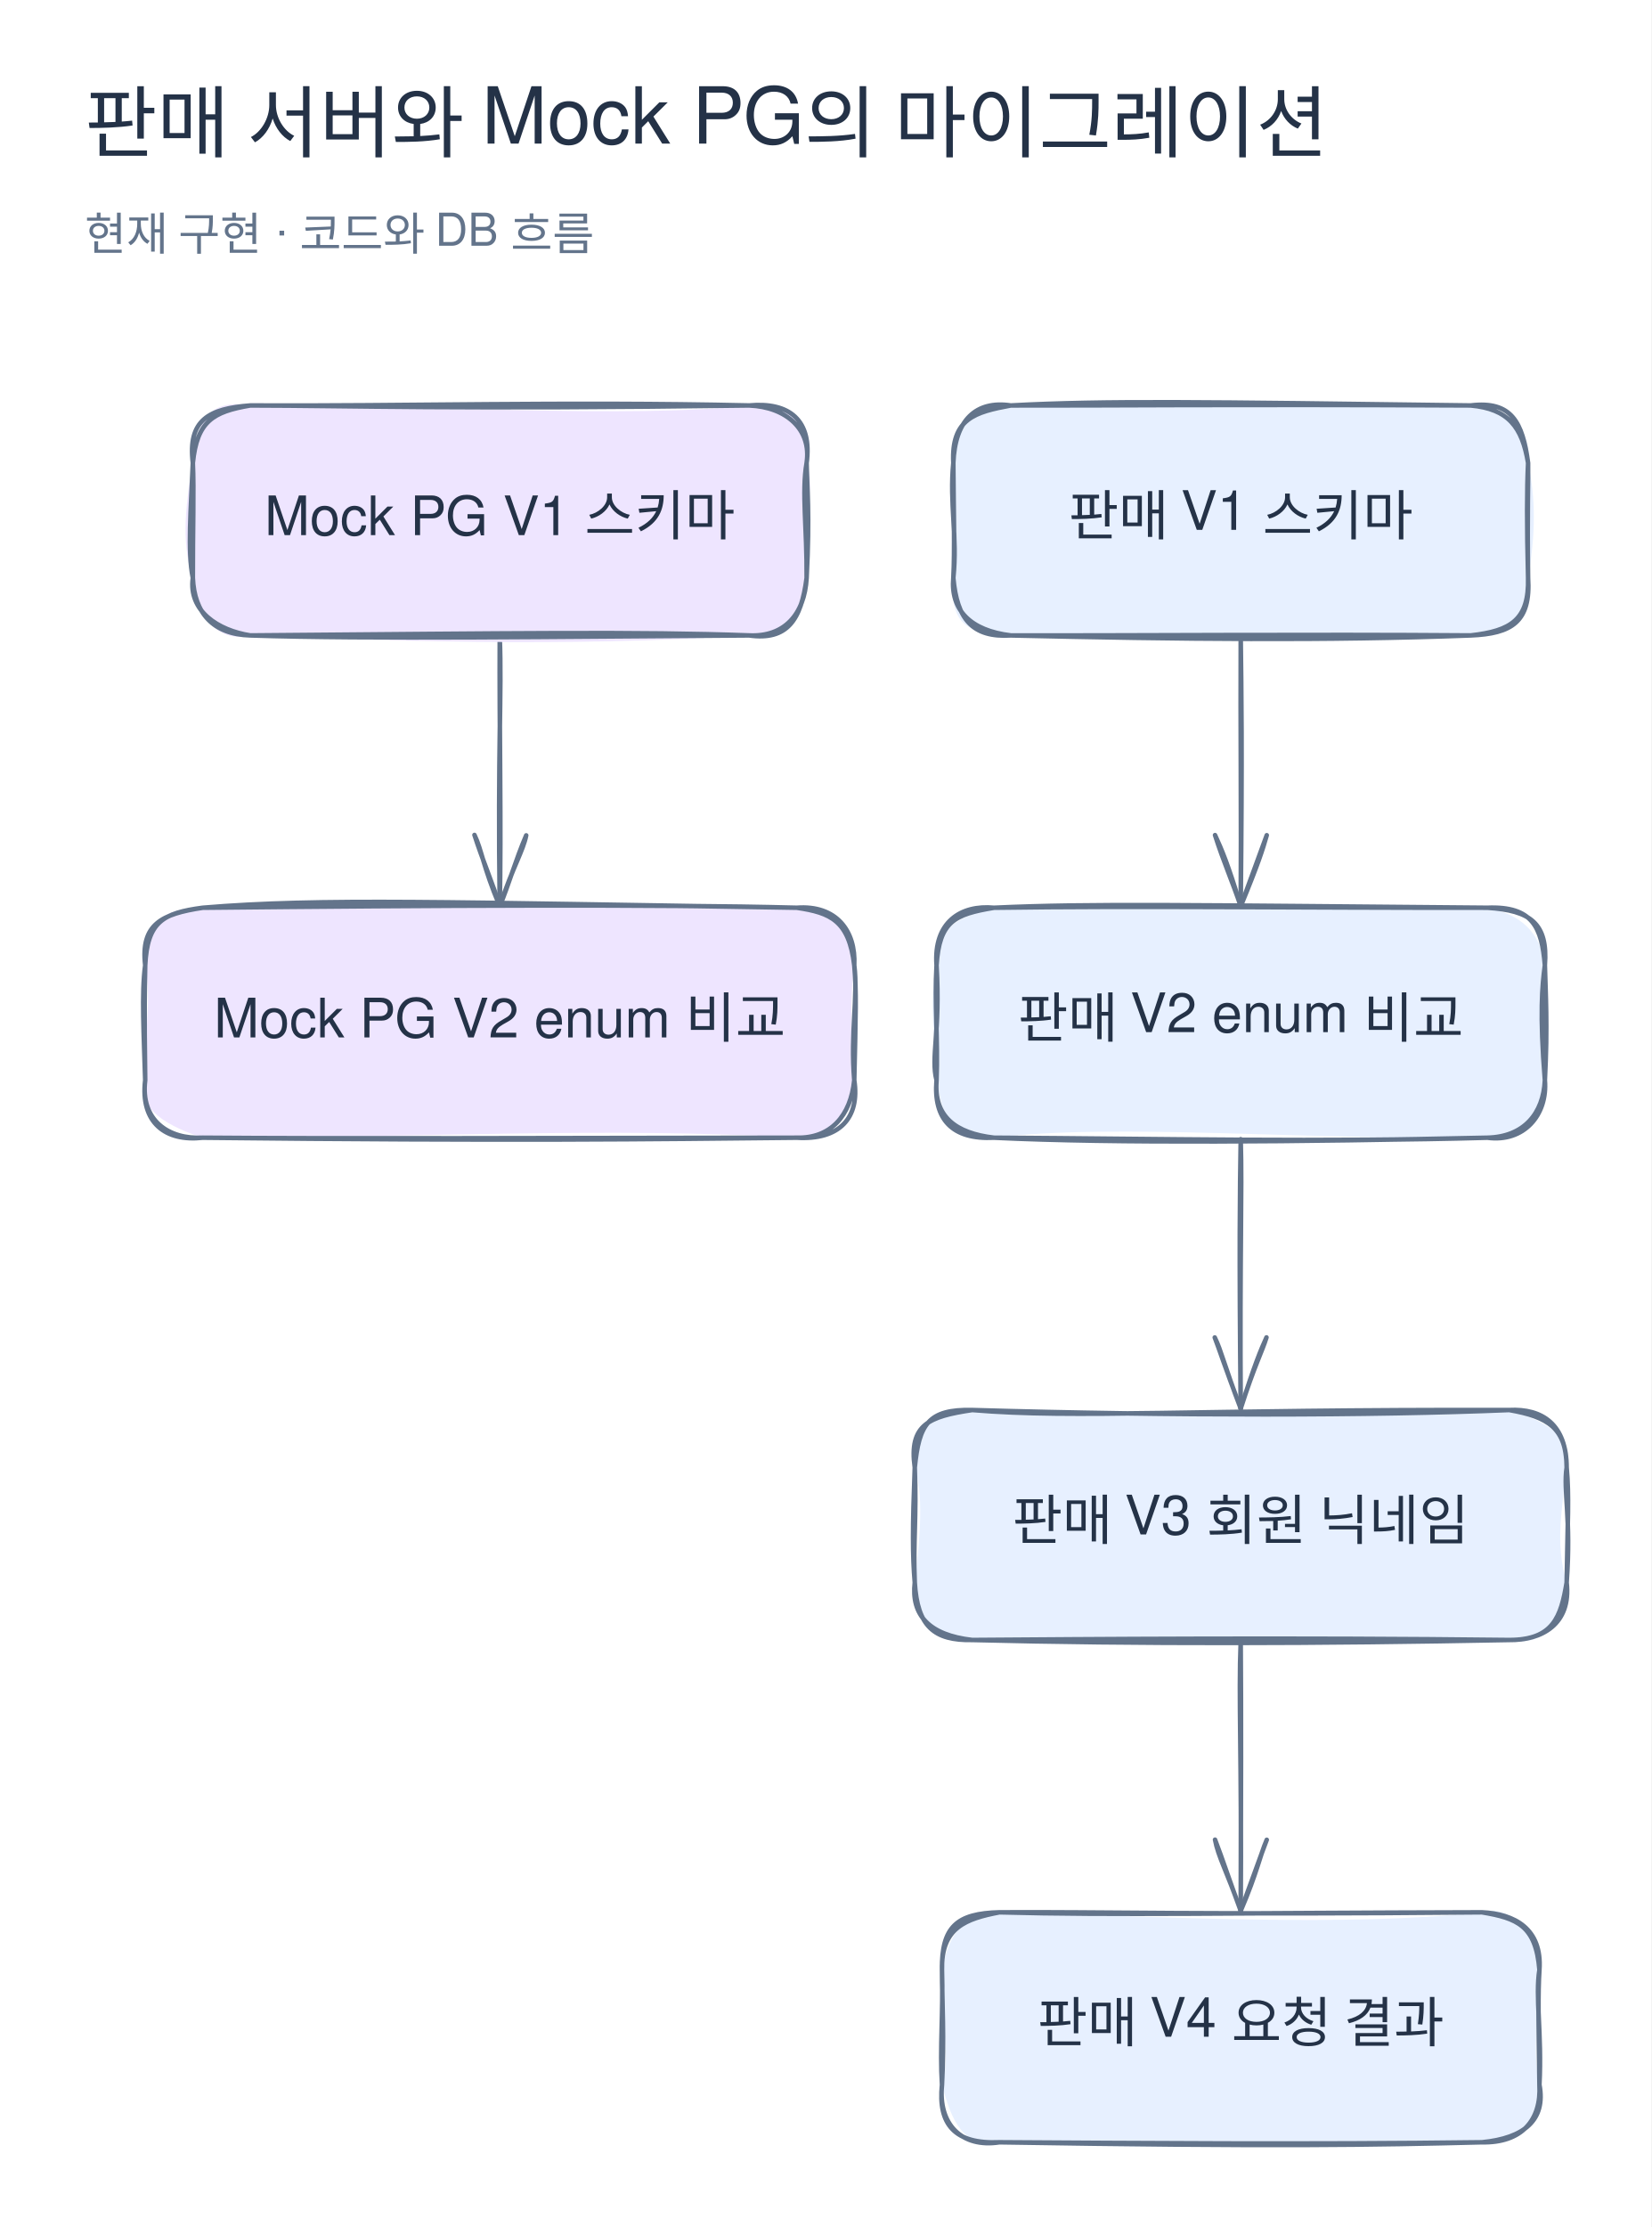
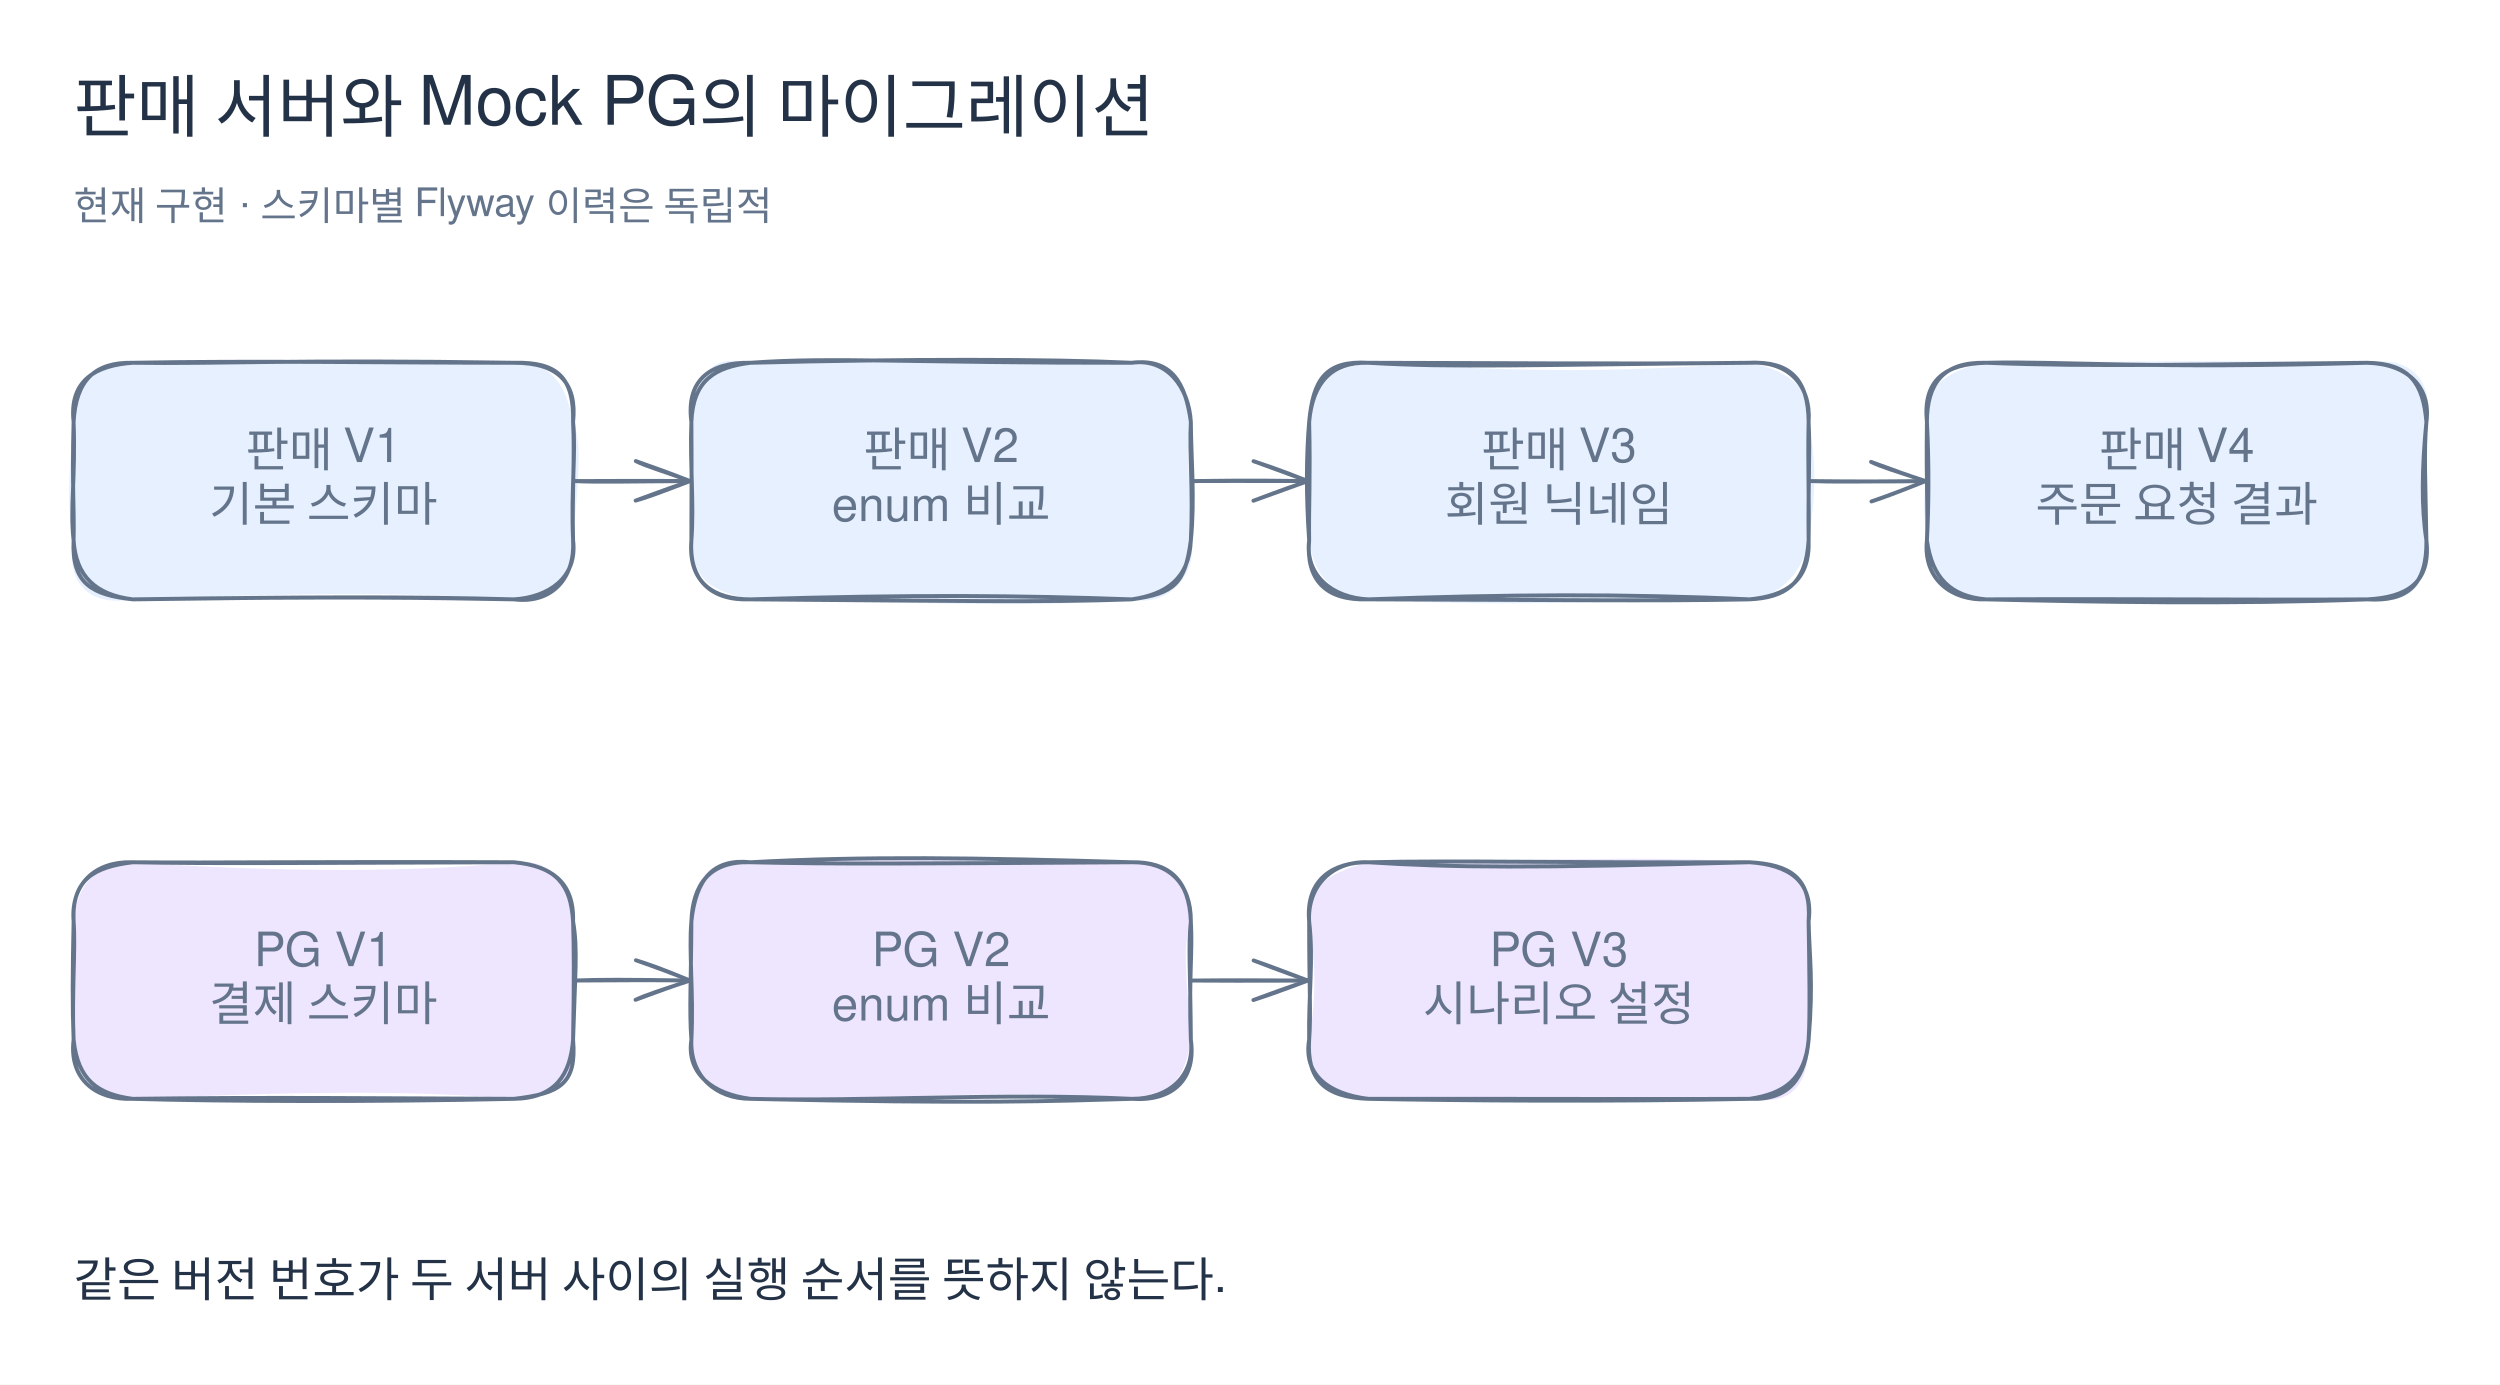
- <svg xmlns="http://www.w3.org/2000/svg" version="1.1" viewBox="0 0 545.9 736" width="545.9" height="736">
+ <svg xmlns="http://www.w3.org/2000/svg" version="1.1" viewBox="0 0 951 526.7" width="951" height="526.7">
  <defs>
    <style class="style-fonts">
      </style>
  </defs>
-   <rect x="0" y="0" width="545.9" height="736" fill="#ffffff" />
+   <rect x="0" y="0" width="951" height="526.7" fill="#ffffff" />
  <g transform="translate(28 28) rotate(0 199.229 14.95)">
    <text x="0" y="21.971" font-family="Helvetica, Segoe UI Emoji" font-size="26px" fill="#243247" text-anchor="start" style="white-space: pre;" direction="ltr" dominant-baseline="alphabetic">판매 서버와 Mock PG의 마이그레이션</text>
  </g>
-   <g transform="translate(28 70) rotate(0 81.3086 8.625)">
-     <text x="0" y="12.675" font-family="Helvetica, Segoe UI Emoji" font-size="15px" fill="#63748b" text-anchor="start" style="white-space: pre;" direction="ltr" dominant-baseline="alphabetic">현재 구현 · 코드와 DB 흐름</text>
+   <g transform="translate(28 71) rotate(0 128.7461 8.625)">
+     <text x="0" y="12.675" font-family="Helvetica, Segoe UI Emoji" font-size="15px" fill="#63748b" text-anchor="start" style="white-space: pre;" direction="ltr" dominant-baseline="alphabetic">현재 구현 · 스키마별 Flyway 이력은 독립적</text>
+   </g>
+   <g stroke-linecap="round" transform="translate(28 138) rotate(0 95 45)">
+     <path d="M22.5 0 C78.99 0.05, 136.31 0.24, 167.5 0 C182.07 -0.49, 187.43 8.92, 190 22.5 C193.61 30.68, 192.05 43.72, 190 67.5 C191.4 79.81, 183.34 91.62, 167.5 90 C127.86 87.25, 88.14 87.44, 22.5 90 C5.67 92.87, -2.98 83.61, 0 67.5 C-3.18 53.51, -1.18 36.82, 0 22.5 C-3.22 8.72, 10.92 0.66, 22.5 0" stroke="none" stroke-width="0" fill="#e7f0ff" />
+     <path d="M22.5 0 C54.75 0.49, 82.67 -1.32, 167.5 0 M22.5 0 C69.11 -0.86, 117.56 -0.01, 167.5 0 M167.5 0 C184.18 -0.43, 190.36 5.69, 190 22.5 M167.5 0 C184.77 -0.07, 191.56 8.04, 190 22.5 M190 22.5 C191.19 34.9, 189.14 47.05, 190 67.5 M190 22.5 C190.69 36.52, 189.55 49.27, 190 67.5 M190 67.5 C190.79 81.8, 182.07 91.83, 167.5 90 M190 67.5 C191.79 81.86, 180.5 89.22, 167.5 90 M167.5 90 C135.97 89.45, 103.24 88.76, 22.5 90 M167.5 90 C126.81 88.86, 87.44 89.1, 22.5 90 M22.5 90 C8.48 88.29, 0.83 81.23, 0 67.5 M22.5 90 C7.39 88.35, -0.87 84.34, 0 67.5 M0 67.5 C-1.42 55.67, 0.8 43.04, 0 22.5 M0 67.5 C0.29 55.53, -0.66 46.43, 0 22.5 M0 22.5 C-1.8 6.48, 8.69 0.96, 22.5 0 M0 22.5 C0.87 6.76, 7.91 -0.3, 22.5 0" stroke="#63748b" stroke-width="1.5" fill="none" />
+   </g>
+   <g transform="translate(81.57453 162.3) rotate(0 41.42547 20.7)">
+     <text x="41.425" y="15.21" font-family="Helvetica, Segoe UI Emoji" font-size="18px" fill="#63748b" text-anchor="middle" style="white-space: pre;" direction="ltr" dominant-baseline="alphabetic">판매 V1</text>
+     <text x="41.425" y="35.91" font-family="Helvetica, Segoe UI Emoji" font-size="18px" fill="#63748b" text-anchor="middle" style="white-space: pre;" direction="ltr" dominant-baseline="alphabetic">기본 스키마</text>
+   </g>
+   <g stroke-linecap="round" transform="translate(263 138) rotate(0 95 45)">
+     <path d="M22.5 0 C52.55 -1.85, 84.53 -0.45, 167.5 0 C181.23 0.4, 191.46 8.88, 190 22.5 C187.23 40.16, 191.47 53.89, 190 67.5 C192.73 79.52, 181.97 93.19, 167.5 90 C134.12 92.88, 105.73 91.87, 22.5 90 C6.29 86.49, 0.98 82.4, 0 67.5 C-2.32 52.75, 2.99 32.54, 0 22.5 C2.58 4.37, 6.59 -3.41, 22.5 0" stroke="none" stroke-width="0" fill="#e7f0ff" />
+     <path d="M22.5 0 C53.61 -2.29, 84.35 0.1, 167.5 0 M22.5 0 C80.75 -1.52, 137.21 -1.46, 167.5 0 M167.5 0 C180.88 -1.9, 189.24 9.32, 190 22.5 M167.5 0 C182.67 -1.8, 187.93 7.47, 190 22.5 M190 22.5 C190.07 35.94, 191.58 51.86, 190 67.5 M190 22.5 C189.34 34.73, 190.95 48.73, 190 67.5 M190 67.5 C189.39 82.21, 180.55 88.11, 167.5 90 M190 67.5 C187.8 84.23, 183.74 87.73, 167.5 90 M167.5 90 C132.75 91.22, 101.73 90.56, 22.5 90 M167.5 90 C125.31 88.5, 83.61 88.1, 22.5 90 M22.5 90 C8.59 90, -1.34 83.76, 0 67.5 M22.5 90 C6.92 90.63, -1.01 82.14, 0 67.5 M0 67.5 C-0.01 49.49, 0.18 35.7, 0 22.5 M0 67.5 C1.1 53.73, -0.64 37.88, 0 22.5 M0 22.5 C0.64 6.47, 9.14 1.66, 22.5 0 M0 22.5 C-2.05 6.99, 6.62 -0.33, 22.5 0" stroke="#63748b" stroke-width="1.5" fill="none" />
+   </g>
+   <g transform="translate(317.4163 162.3) rotate(0 40.58366 20.7)">
+     <text x="40.584" y="15.21" font-family="Helvetica, Segoe UI Emoji" font-size="18px" fill="#63748b" text-anchor="middle" style="white-space: pre;" direction="ltr" dominant-baseline="alphabetic">판매 V2</text>
+     <text x="40.584" y="35.91" font-family="Helvetica, Segoe UI Emoji" font-size="18px" fill="#63748b" text-anchor="middle" style="white-space: pre;" direction="ltr" dominant-baseline="alphabetic">enum 비교</text>
  </g>
  <g stroke-linecap="round">
-     <g transform="translate(410.15 210.5) rotate(0 0 44.5)">
-       <path d="M0 0 C0.22 18.11, 0.54 36.15, 0 89 M0 0 C-0.14 30.54, 0.21 59.92, 0 89" stroke="#63748b" stroke-width="1.5" fill="none" />
+     <g transform="translate(218.5 183) rotate(0 22 0)">
+       <path d="M0 0 C9.15 0.47, 19.2 0.12, 44 0 M0 0 C11.8 0.01, 23.76 -0.17, 44 0" stroke="#63748b" stroke-width="1.5" fill="none" />
    </g>
-     <g transform="translate(410.15 210.5) rotate(0 0 44.5)">
-       <path d="M-8.49 65.49 C-6.33 70.2, -4.28 74.85, 0 89 M-8.49 65.49 C-5.82 73.93, -2.6 81.19, 0 89" stroke="#63748b" stroke-width="1.5" fill="none" />
+     <g transform="translate(218.5 183) rotate(0 22 0)">
+       <path d="M23.29 7.43 C27.44 6.32, 32.51 4.37, 44 0 M23.29 7.43 C28.84 5.41, 34.53 3.23, 44 0" stroke="#63748b" stroke-width="1.5" fill="none" />
    </g>
-     <g transform="translate(410.15 210.5) rotate(0 0 44.5)">
-       <path d="M8.61 65.53 C7.27 70.24, 5.82 74.88, 0 89 M8.61 65.53 C5.5 73.91, 2.94 81.15, 0 89" stroke="#63748b" stroke-width="1.5" fill="none" />
+     <g transform="translate(218.5 183) rotate(0 22 0)">
+       <path d="M23.36 -7.61 C27.53 -5.51, 32.58 -4.24, 44 0 M23.36 -7.61 C28.88 -5.59, 34.55 -3.73, 44 0" stroke="#63748b" stroke-width="1.5" fill="none" />
    </g>
  </g>
  <mask />
+   <g stroke-linecap="round" transform="translate(498 138) rotate(0 95 45)">
+     <path d="M22.5 0 C57.66 1.56, 96.96 5.37, 167.5 0 C179.55 2.17, 192.31 8.79, 190 22.5 C192.1 33.92, 193.55 45.41, 190 67.5 C188.2 78.94, 179.21 89.13, 167.5 90 C124.84 89.75, 82.9 93.54, 22.5 90 C7.52 88.13, 1.7 79.98, 0 67.5 C1.01 53.03, -1.44 41.98, 0 22.5 C-0.21 10.05, 5.14 2.83, 22.5 0" stroke="none" stroke-width="0" fill="#e7f0ff" />
+     <path d="M22.5 0 C55.33 1.95, 83.71 0.74, 167.5 0 M22.5 0 C71.02 0.06, 120.51 0.56, 167.5 0 M167.5 0 C182.29 -0.84, 191 8.57, 190 22.5 M167.5 0 C183.07 -0.68, 189.86 6.33, 190 22.5 M190 22.5 C189.63 38.02, 190.26 53.47, 190 67.5 M190 22.5 C190.63 35.15, 189.74 45.66, 190 67.5 M190 67.5 C190.58 83.01, 181.52 88.67, 167.5 90 M190 67.5 C189.02 84.35, 181.01 89.35, 167.5 90 M167.5 90 C130.31 90.76, 90.7 90.14, 22.5 90 M167.5 90 C120.32 87.78, 73.96 88.09, 22.5 90 M22.5 90 C8.82 89.42, -1.69 80.81, 0 67.5 M22.5 90 C5.98 90.6, -1.29 82.33, 0 67.5 M0 67.5 C-1.21 50.11, -1.05 35.01, 0 22.5 M0 67.5 C-0.19 55.12, 0.51 42.78, 0 22.5 M0 22.5 C1.51 6.47, 6.04 -0.96, 22.5 0 M0 22.5 C1.31 7.45, 8.65 -0.38, 22.5 0" stroke="#63748b" stroke-width="1.5" fill="none" />
+   </g>
+   <g transform="translate(551.5745 162.3) rotate(0 41.42547 20.7)">
+     <text x="41.425" y="15.21" font-family="Helvetica, Segoe UI Emoji" font-size="18px" fill="#63748b" text-anchor="middle" style="white-space: pre;" direction="ltr" dominant-baseline="alphabetic">판매 V3</text>
+     <text x="41.425" y="35.91" font-family="Helvetica, Segoe UI Emoji" font-size="18px" fill="#63748b" text-anchor="middle" style="white-space: pre;" direction="ltr" dominant-baseline="alphabetic">회원 닉네임</text>
+   </g>
  <g stroke-linecap="round">
-     <g transform="translate(410.15 376.5) rotate(0 0 44.5)">
-       <path d="M0 0 C-0.27 17.59, -0.55 35.73, 0 89 M0 0 C0.52 18.25, -0.34 36.85, 0 89" stroke="#63748b" stroke-width="1.5" fill="none" />
+     <g transform="translate(453.5 183) rotate(0 22 0)">
+       <path d="M0 0 C9.58 -0.09, 19.04 -0.35, 44 0 M0 0 C9.44 -0.01, 18.71 -0.08, 44 0" stroke="#63748b" stroke-width="1.5" fill="none" />
    </g>
-     <g transform="translate(410.15 376.5) rotate(0 0 44.5)">
-       <path d="M-8.58 65.52 C-6.96 69.74, -5.48 74.49, 0 89 M-8.58 65.52 C-6.37 70.02, -5.43 74.88, 0 89" stroke="#63748b" stroke-width="1.5" fill="none" />
+     <g transform="translate(453.5 183) rotate(0 22 0)">
+       <path d="M23.31 7.48 C27.92 5.81, 32.39 3.96, 44 0 M23.31 7.48 C27.79 5.91, 32.1 4.25, 44 0" stroke="#63748b" stroke-width="1.5" fill="none" />
    </g>
-     <g transform="translate(410.15 376.5) rotate(0 0 44.5)">
-       <path d="M8.52 65.5 C6.64 69.66, 4.63 74.41, 0 89 M8.52 65.5 C7.15 70.01, 4.5 74.86, 0 89" stroke="#63748b" stroke-width="1.5" fill="none" />
+     <g transform="translate(453.5 183) rotate(0 22 0)">
+       <path d="M23.34 -7.57 C27.91 -6.01, 32.38 -4.65, 44 0 M23.34 -7.57 C27.81 -5.94, 32.12 -4.4, 44 0" stroke="#63748b" stroke-width="1.5" fill="none" />
    </g>
  </g>
  <mask />
+   <g stroke-linecap="round" transform="translate(733 138) rotate(0 95 45)">
+     <path d="M22.5 0 C62.78 -0.26, 109.4 -1.22, 167.5 0 C185.07 -3.26, 193.17 8.7, 190 22.5 C188.15 36.68, 186.81 47.73, 190 67.5 C190.87 85.56, 183.66 92.27, 167.5 90 C115.56 88.59, 67.27 89.98, 22.5 90 C8.76 89.77, 2.42 84.76, 0 67.5 C-2.85 51.52, 1.32 33.42, 0 22.5 C-3.01 8.54, 10.88 1.88, 22.5 0" stroke="none" stroke-width="0" fill="#e7f0ff" />
+     <path d="M22.5 0 C53.04 -0.71, 83.08 2.48, 167.5 0 M22.5 0 C63.29 1.63, 105.81 0.57, 167.5 0 M167.5 0 C183.69 0.22, 188.76 7.83, 190 22.5 M167.5 0 C183.47 0.44, 191.79 9.8, 190 22.5 M190 22.5 C188.28 40.1, 188.04 55.08, 190 67.5 M190 22.5 C189.02 33.58, 189.63 44.6, 190 67.5 M190 67.5 C191.77 83.81, 182.49 89.23, 167.5 90 M190 67.5 C190.25 84.48, 182.88 90.97, 167.5 90 M167.5 90 C123.87 90.3, 83.67 89.72, 22.5 90 M167.5 90 C115.33 91.96, 64.31 90.98, 22.5 90 M22.5 90 C9.05 88.85, 1.95 81.87, 0 67.5 M22.5 90 C9.64 90.56, -1.57 82.52, 0 67.5 M0 67.5 C0.7 54.73, 0.82 38.33, 0 22.5 M0 67.5 C0.52 56.52, -0.34 47.68, 0 22.5 M0 22.5 C-1.62 6.46, 6.93 0.43, 22.5 0 M0 22.5 C0.07 7.91, 6.08 -0.44, 22.5 0" stroke="#63748b" stroke-width="1.5" fill="none" />
+   </g>
+   <g transform="translate(776.289 162.3) rotate(0 51.71095 20.7)">
+     <text x="51.711" y="15.21" font-family="Helvetica, Segoe UI Emoji" font-size="18px" fill="#63748b" text-anchor="middle" style="white-space: pre;" direction="ltr" dominant-baseline="alphabetic">판매 V4</text>
+     <text x="51.711" y="35.91" font-family="Helvetica, Segoe UI Emoji" font-size="18px" fill="#63748b" text-anchor="middle" style="white-space: pre;" direction="ltr" dominant-baseline="alphabetic">주문 요청 결과</text>
+   </g>
  <g stroke-linecap="round">
-     <g transform="translate(410.15 542.5) rotate(0 0 44.5)">
-       <path d="M0 0 C-0.77 19.07, 0.37 37.32, 0 89 M0 0 C0.18 24.77, 0.1 50.38, 0 89" stroke="#63748b" stroke-width="1.5" fill="none" />
+     <g transform="translate(688.5 183) rotate(0 22 0)">
+       <path d="M0 0 C9.01 0.34, 18.88 0.19, 44 0 M0 0 C15.87 0.18, 31.27 0.22, 44 0" stroke="#63748b" stroke-width="1.5" fill="none" />
    </g>
-     <g transform="translate(410.15 542.5) rotate(0 0 44.5)">
-       <path d="M-8.49 65.49 C-7.44 71.15, -4.56 76, 0 89 M-8.49 65.49 C-6.07 71.77, -3.75 78.93, 0 89" stroke="#63748b" stroke-width="1.5" fill="none" />
+     <g transform="translate(688.5 183) rotate(0 22 0)">
+       <path d="M23.41 7.75 C27.42 6.48, 32.28 4.67, 44 0 M23.41 7.75 C30.92 5.15, 37.97 2.43, 44 0" stroke="#63748b" stroke-width="1.5" fill="none" />
    </g>
-     <g transform="translate(410.15 542.5) rotate(0 0 44.5)">
-       <path d="M8.61 65.53 C6.17 71.22, 5.54 76.06, 0 89 M8.61 65.53 C6.21 71.86, 3.71 79, 0 89" stroke="#63748b" stroke-width="1.5" fill="none" />
+     <g transform="translate(688.5 183) rotate(0 22 0)">
+       <path d="M23.25 -7.3 C27.27 -5.34, 32.17 -3.94, 44 0 M23.25 -7.3 C30.83 -4.53, 37.93 -1.89, 44 0" stroke="#63748b" stroke-width="1.5" fill="none" />
    </g>
  </g>
  <mask />
+   <g stroke-linecap="round" transform="translate(28 328) rotate(0 95 45)">
+     <path d="M22.5 0 C67.89 3.14, 121.83 4.6, 167.5 0 C183.38 -1.49, 186.82 8.61, 190 22.5 C193.02 39.44, 188.89 50.05, 190 67.5 C193.54 84.98, 180.9 88.21, 167.5 90 C135.28 87.43, 102.44 86.42, 22.5 90 C9.99 91.41, 3.14 82.34, 0 67.5 C-1.13 59, 2.47 42.86, 0 22.5 C1.39 7.02, 9.43 0.92, 22.5 0" stroke="none" stroke-width="0" fill="#eee5ff" />
+     <path d="M22.5 0 C54.76 0.63, 86.44 0.21, 167.5 0 M22.5 0 C55.56 0.31, 89.1 -0.31, 167.5 0 M167.5 0 C181.1 1.27, 190.52 7.08, 190 22.5 M167.5 0 C183.87 1.56, 189.12 8.66, 190 22.5 M190 22.5 C191.84 33.17, 190.72 42.69, 190 67.5 M190 22.5 C190.31 32, 190.42 43.53, 190 67.5 M190 67.5 C188.96 80.61, 183.46 89.79, 167.5 90 M190 67.5 C191.47 84.6, 184.75 87.99, 167.5 90 M167.5 90 C121.43 89.84, 72.64 89.3, 22.5 90 M167.5 90 C112.34 91.24, 56.66 90.97, 22.5 90 M22.5 90 C9.27 88.27, 1.6 82.93, 0 67.5 M22.5 90 C8.71 90.53, -1.85 82.72, 0 67.5 M0 67.5 C-0.5 55.36, -0.42 41.65, 0 22.5 M0 67.5 C-0.76 50.92, 0.81 32.58, 0 22.5 M0 22.5 C-0.74 6.45, 7.83 1.81, 22.5 0 M0 22.5 C-1.18 8.37, 8.1 -0.49, 22.5 0" stroke="#63748b" stroke-width="1.5" fill="none" />
+   </g>
+   <g transform="translate(81.57453 352.3) rotate(0 41.42547 20.7)">
+     <text x="41.425" y="15.21" font-family="Helvetica, Segoe UI Emoji" font-size="18px" fill="#63748b" text-anchor="middle" style="white-space: pre;" direction="ltr" dominant-baseline="alphabetic">PG V1</text>
+     <text x="41.425" y="35.91" font-family="Helvetica, Segoe UI Emoji" font-size="18px" fill="#63748b" text-anchor="middle" style="white-space: pre;" direction="ltr" dominant-baseline="alphabetic">결제 스키마</text>
+   </g>
+   <g stroke-linecap="round" transform="translate(263 328) rotate(0 95 45)">
+     <path d="M22.5 0 C70.45 -3.97, 128.05 -1.31, 167.5 0 C182.54 -0.61, 190.85 8.56, 190 22.5 C186.64 32.73, 188.31 42.22, 190 67.5 C187.67 84.69, 179.52 89.78, 167.5 90 C112.54 85.86, 62.02 90.85, 22.5 90 C10.61 92.23, -0.1 81.13, 0 67.5 C1.34 58.24, 1.06 45.78, 0 22.5 C-0.01 9.87, 5.1 -3.15, 22.5 0" stroke="none" stroke-width="0" fill="#eee5ff" />
+     <path d="M22.5 0 C53.62 0.75, 84.12 0.53, 167.5 0 M22.5 0 C65.19 -2.35, 108.75 -1.76, 167.5 0 M167.5 0 C181.8 -0.2, 189.39 6.71, 190 22.5 M167.5 0 C181.76 -0.18, 190.08 8.09, 190 22.5 M190 22.5 C190.72 34.21, 189.16 43.5, 190 67.5 M190 22.5 C188.96 32.22, 189.82 40.99, 190 67.5 M190 67.5 C191.56 81.02, 181.94 90.07, 167.5 90 M190 67.5 C192.08 82.37, 183.39 91.1, 167.5 90 M167.5 90 C118.21 87.62, 67.13 91.09, 22.5 90 M167.5 90 C137.84 90.88, 108.84 91.97, 22.5 90 M22.5 90 C9.39 89.99, -0.57 81.45, 0 67.5 M22.5 90 C8.24 88.21, -1.99 80.51, 0 67.5 M0 67.5 C0.91 49.17, -1.03 34.31, 0 22.5 M0 67.5 C-0.86 56.12, -0.07 44.03, 0 22.5 M0 22.5 C1.69 6.45, 8.28 -1.5, 22.5 0 M0 22.5 C0.5 8.59, 6.82 -0.52, 22.5 0" stroke="#63748b" stroke-width="1.5" fill="none" />
+   </g>
+   <g transform="translate(317.4163 352.3) rotate(0 40.58366 20.7)">
+     <text x="40.584" y="15.21" font-family="Helvetica, Segoe UI Emoji" font-size="18px" fill="#63748b" text-anchor="middle" style="white-space: pre;" direction="ltr" dominant-baseline="alphabetic">PG V2</text>
+     <text x="40.584" y="35.91" font-family="Helvetica, Segoe UI Emoji" font-size="18px" fill="#63748b" text-anchor="middle" style="white-space: pre;" direction="ltr" dominant-baseline="alphabetic">enum 비교</text>
+   </g>
  <g stroke-linecap="round">
-     <g transform="translate(165.2 210.5) rotate(0 0 44.5)">
-       <path d="M0 0 C0.74 18.55, -0.71 36.9, 0 89 M0 0 C-0.16 31.28, 0.55 62.91, 0 89" stroke="#63748b" stroke-width="1.5" fill="none" />
+     <g transform="translate(218.5 373) rotate(0 22 0)">
+       <path d="M0 0 C9.15 -0.39, 19.14 -0.39, 44 0 M0 0 C16.47 -0.14, 32.75 -0.19, 44 0" stroke="#63748b" stroke-width="1.5" fill="none" />
    </g>
-     <g transform="translate(165.2 210.5) rotate(0 0 44.5)">
-       <path d="M-8.35 65.44 C-5.88 70.62, -5.62 75.58, 0 89 M-8.35 65.44 C-5.75 73.6, -2.09 82.08, 0 89" stroke="#63748b" stroke-width="1.5" fill="none" />
+     <g transform="translate(218.5 373) rotate(0 22 0)">
+       <path d="M23.26 7.33 C27.43 5.4, 32.44 3.82, 44 0 M23.26 7.33 C31.04 4.43, 38.66 1.65, 44 0" stroke="#63748b" stroke-width="1.5" fill="none" />
    </g>
-     <g transform="translate(165.2 210.5) rotate(0 0 44.5)">
-       <path d="M8.75 65.58 C7.73 70.71, 4.49 75.64, 0 89 M8.75 65.58 C5.3 73.63, 2.91 82.05, 0 89" stroke="#63748b" stroke-width="1.5" fill="none" />
+     <g transform="translate(218.5 373) rotate(0 22 0)">
+       <path d="M23.4 -7.72 C27.55 -6.43, 32.53 -4.78, 44 0 M23.4 -7.72 C31.16 -5.01, 38.72 -2.18, 44 0" stroke="#63748b" stroke-width="1.5" fill="none" />
    </g>
  </g>
  <mask />
-   <g stroke-linecap="round" transform="translate(315.15 134) rotate(0 95 38)">
-     <path d="M19 0 C65.08 -0.3, 114.19 -0.5, 171 0 C183.09 1.45, 191.58 8.06, 190 19 C192.45 30.13, 192.6 42.04, 190 57 C189.12 69.69, 184.11 75.76, 171 76 C133.74 76.88, 98.62 79.34, 19 76 C5.22 75.62, -1.47 72.72, 0 57 C-1.29 48.67, 0.15 35.23, 0 19 C-0.29 3.95, 6.22 -0.83, 19 0" stroke="none" stroke-width="0" fill="#e7f0ff" />
-     <path d="M19 0 C50.49 -1.66, 81.5 -1.18, 171 0 M19 0 C53.66 0.07, 86.98 -0.42, 171 0 M171 0 C184.55 -1.63, 188.18 5.5, 190 19 M171 0 C183.46 1.13, 188.03 7.1, 190 19 M190 19 C190.12 24.95, 189.69 34.4, 190 57 M190 19 C189.59 27.91, 189.56 39.24, 190 57 M190 57 C190.93 71.53, 184.64 75.44, 171 76 M190 57 C190.36 70.76, 184.4 74.52, 171 76 M171 76 C116.41 75.58, 58.19 76.11, 19 76 M171 76 C123.11 77.8, 75.67 77.27, 19 76 M19 76 C6.16 76.81, 1.2 70.47, 0 57 M19 76 C5.64 74.41, -0.96 67.59, 0 57 M0 57 C1.42 43.3, -1.32 32.36, 0 19 M0 57 C0.52 47.03, 0.09 36.56, 0 19 M0 19 C0.53 4.76, 7.51 -1.72, 19 0 M0 19 C-0.74 4.28, 7.22 2.2, 19 0" stroke="#63748b" stroke-width="1.5" fill="none" />
+   <g stroke-linecap="round" transform="translate(498 328) rotate(0 95 45)">
+     <path d="M22.5 0 C82.77 -0.57, 133.28 -2.68, 167.5 0 C180.86 1.16, 191.7 8.47, 190 22.5 C191.51 35.49, 190.39 51.74, 190 67.5 C190.34 84.11, 183.97 92.92, 167.5 90 C132.26 89.92, 97.19 92.51, 22.5 90 C4.65 86.66, 0.62 85.91, 0 67.5 C3.06 49.53, 2.21 37.22, 0 22.5 C-2.81 8.35, 10.85 3.09, 22.5 0" stroke="none" stroke-width="0" fill="#eee5ff" />
+     <path d="M22.5 0 C55.33 2.09, 83.48 2.27, 167.5 0 M22.5 0 C57.46 -0.77, 94.05 0.26, 167.5 0 M167.5 0 C183.21 0.86, 191.15 5.97, 190 22.5 M167.5 0 C182.16 0.95, 192.01 6.95, 190 22.5 M190 22.5 C190.28 36.29, 191.85 45.11, 190 67.5 M190 22.5 C190.25 39.64, 190.61 57.93, 190 67.5 M190 67.5 C188.75 81.82, 182.91 90.63, 167.5 90 M190 67.5 C188.7 82.49, 180.66 88.12, 167.5 90 M167.5 90 C111.77 91.16, 60.1 90.68, 22.5 90 M167.5 90 C132.85 90.16, 99.19 89.96, 22.5 90 M22.5 90 C5.61 89.41, -0.92 82.51, 0 67.5 M22.5 90 C7.3 88.18, -2.27 80.71, 0 67.5 M0 67.5 C-0.29 49.79, 1.74 37.63, 0 22.5 M0 67.5 C0.76 57.52, -0.02 48.93, 0 22.5 M0 22.5 C-1.44 6.44, 9.18 -0.11, 22.5 0 M0 22.5 C-0.74 9.05, 8.84 -0.58, 22.5 0" stroke="#63748b" stroke-width="1.5" fill="none" />
  </g>
-   <g transform="translate(355.2157 161.65) rotate(0 54.93426 10.35)">
-     <text x="54.934" y="15.21" font-family="Helvetica, Segoe UI Emoji" font-size="18px" fill="#243247" text-anchor="middle" style="white-space: pre;" direction="ltr" dominant-baseline="alphabetic">판매 V1 스키마</text>
+   <g transform="translate(543.7895 352.3) rotate(0 49.21046 20.7)">
+     <text x="49.21" y="15.21" font-family="Helvetica, Segoe UI Emoji" font-size="18px" fill="#63748b" text-anchor="middle" style="white-space: pre;" direction="ltr" dominant-baseline="alphabetic">PG V3</text>
+     <text x="49.21" y="35.91" font-family="Helvetica, Segoe UI Emoji" font-size="18px" fill="#63748b" text-anchor="middle" style="white-space: pre;" direction="ltr" dominant-baseline="alphabetic">시나리오 설정</text>
  </g>
-   <g stroke-linecap="round" transform="translate(309.6 300) rotate(0 100.55 38)">
-     <path d="M19 0 C71.38 -2.23, 127.89 -1.21, 182.1 0 C193.35 2.33, 199.5 8.02, 201.1 19 C198.72 31.13, 204.67 35.25, 201.1 57 C201.55 69.4, 193.83 77.33, 182.1 76 C124.25 76.95, 59.19 71.02, 19 76 C5.84 76.44, 2.49 71.51, 0 57 C-0.35 41.01, -2.79 31.56, 0 19 C-1.69 6.79, 9.09 2.29, 19 0" stroke="none" stroke-width="0" fill="#e7f0ff" />
-     <path d="M19 0 C51.62 -1.49, 83.72 -0.81, 182.1 0 M19 0 C67.11 -0.68, 116.25 0.04, 182.1 0 M182.1 0 C196.35 0.9, 202.16 5.12, 201.1 19 M182.1 0 C197.06 -0.61, 200.1 6.53, 201.1 19 M201.1 19 C200.2 25.86, 199.33 34.96, 201.1 57 M201.1 19 C201.33 28.2, 202.04 38.86, 201.1 57 M201.1 57 C200.62 67.93, 194.22 75.72, 182.1 76 M201.1 57 C202.07 68.53, 194.13 77.63, 182.1 76 M182.1 76 C119.94 77.37, 59.07 77.92, 19 76 M182.1 76 C128.93 77.51, 73.37 76.33, 19 76 M19 76 C6.27 74.52, -0.98 69, 0 57 M19 76 C5.17 76.69, -1.1 69.98, 0 57 M0 57 C-1.96 49.32, 1.28 41.43, 0 19 M0 57 C0.5 43.77, -0.71 31.08, 0 19 M0 19 C-1.03 4.75, 7.96 -1.03, 19 0 M0 19 C0.94 4.51, 5.93 2.18, 19 0" stroke="#63748b" stroke-width="1.5" fill="none" />
+   <g stroke-linecap="round">
+     <g transform="translate(453.5 373) rotate(0 22 0)">
+       <path d="M0 0 C9.58 0.05, 18.98 0.14, 44 0 M0 0 C14.1 -0.16, 27.71 -0.1, 44 0" stroke="#63748b" stroke-width="1.5" fill="none" />
+     </g>
+     <g transform="translate(453.5 373) rotate(0 22 0)">
+       <path d="M23.29 7.41 C27.88 5.92, 32.3 4.43, 44 0 M23.29 7.41 C30 4.95, 36.23 2.66, 44 0" stroke="#63748b" stroke-width="1.5" fill="none" />
+     </g>
+     <g transform="translate(453.5 373) rotate(0 22 0)">
+       <path d="M23.37 -7.64 C27.96 -5.9, 32.36 -4.17, 44 0 M23.37 -7.64 C30.09 -5.34, 36.29 -2.86, 44 0" stroke="#63748b" stroke-width="1.5" fill="none" />
+     </g>
  </g>
-   <g transform="translate(337.9871 327.65) rotate(0 72.16293 10.35)">
-     <text x="72.163" y="15.21" font-family="Helvetica, Segoe UI Emoji" font-size="18px" fill="#243247" text-anchor="middle" style="white-space: pre;" direction="ltr" dominant-baseline="alphabetic">판매 V2 enum 비교</text>
-   </g>
-   <g stroke-linecap="round" transform="translate(302.4 466) rotate(0 107.75 38)">
-     <path d="M19 0 C79.26 3.24, 144.75 -1.74, 196.5 0 C206.9 3.22, 217.93 7.97, 215.5 19 C214.12 32.53, 211.48 43.65, 215.5 57 C217.28 69.11, 206.86 78.9, 196.5 76 C141.68 75.51, 84.72 75.57, 19 76 C6.46 77.26, -0.75 70.3, 0 57 C1.96 40.56, 2.83 27.88, 0 19 C-3.09 9.64, 4.76 -1.78, 19 0" stroke="none" stroke-width="0" fill="#e7f0ff" />
-     <path d="M19 0 C53.43 2.88, 91.3 -0.24, 196.5 0 M19 0 C85.37 1.95, 151.16 1.89, 196.5 0 M196.5 0 C207.46 -0.57, 215.44 4.75, 215.5 19 M196.5 0 C209.36 2.25, 215.46 5.96, 215.5 19 M215.5 19 C214.34 26.78, 217.04 35.52, 215.5 57 M215.5 19 C216.36 28.48, 215.83 36.47, 215.5 57 M215.5 57 C213.62 68.33, 211.1 76, 196.5 76 M215.5 57 C217.08 70.89, 207.17 76.14, 196.5 76 M196.5 76 C125.1 75.16, 55.93 75.73, 19 76 M196.5 76 C134.55 77.22, 73.38 77.39, 19 76 M19 76 C6.39 76.24, 0.85 71.53, 0 57 M19 76 C4.7 74.37, -1.24 67.78, 0 57 M0 57 C-0.57 43.74, 0.65 35.3, 0 19 M0 57 C-0.76 48.1, -0.75 38.8, 0 19 M0 19 C1.4 4.75, 4.4 -0.34, 19 0 M0 19 C-1.98 4.74, 4.65 2.15, 19 0" stroke="#63748b" stroke-width="1.5" fill="none" />
-   </g>
-   <g transform="translate(337.1453 493.65) rotate(0 73.00474 10.35)">
-     <text x="73.005" y="15.21" font-family="Helvetica, Segoe UI Emoji" font-size="18px" fill="#243247" text-anchor="middle" style="white-space: pre;" direction="ltr" dominant-baseline="alphabetic">판매 V3 회원 닉네임</text>
-   </g>
-   <g stroke-linecap="round" transform="translate(311.4 632) rotate(0 98.75 38)">
-     <path d="M19 0 C75.91 1.46, 131.95 4.89, 178.5 0 C188.06 -3.1, 196.76 7.93, 197.5 19 C198.49 26.33, 194.46 44.06, 197.5 57 C200.62 68.82, 194.68 73.27, 178.5 76 C143.57 74.15, 104.37 80.21, 19 76 C7.07 78.08, 3.21 69.09, 0 57 C2.9 47.7, -0.11 39.41, 0 19 C2.72 5.28, 7.64 1.34, 19 0" stroke="none" stroke-width="0" fill="#e7f0ff" />
-     <path d="M19 0 C52.6 -0.21, 85.62 0.87, 178.5 0 M19 0 C57.49 1.03, 95.78 0.19, 178.5 0 M178.5 0 C190.16 1.96, 196.32 4.38, 197.5 19 M178.5 0 C189.26 0.51, 198.43 5.39, 197.5 19 M197.5 19 C196.08 27.7, 198.34 40.08, 197.5 57 M197.5 19 C196.99 26.77, 197.21 36.08, 197.5 57 M197.5 57 C198.21 68.73, 191.59 76.28, 178.5 76 M197.5 57 C199.69 68.65, 192.41 74.65, 178.5 76 M178.5 76 C142.72 76.9, 110.09 77.49, 19 76 M178.5 76 C121.07 76.74, 63.58 76.27, 19 76 M19 76 C6.5 77.95, -1.33 70.05, 0 57 M19 76 C4.23 76.66, -1.38 70.17, 0 57 M0 57 C0.81 42.16, 0.01 29.18, 0 19 M0 57 C-0.77 44.83, 0.45 33.32, 0 19 M0 19 C-0.16 4.75, 4.85 0.35, 19 0 M0 19 C-0.3 4.97, 7.96 2.12, 19 0" stroke="#63748b" stroke-width="1.5" fill="none" />
-   </g>
-   <g transform="translate(344.9303 659.65) rotate(0 65.21974 10.35)">
-     <text x="65.22" y="15.21" font-family="Helvetica, Segoe UI Emoji" font-size="18px" fill="#243247" text-anchor="middle" style="white-space: pre;" direction="ltr" dominant-baseline="alphabetic">판매 V4 요청 결과</text>
-   </g>
-   <g stroke-linecap="round" transform="translate(63.75 134) rotate(0 101.45 38)">
-     <path d="M19 0 C80.83 -0.22, 142.9 4.42, 183.9 0 C199.82 -2.21, 206.19 7.88, 202.9 19 C206.26 27.34, 200.83 37.26, 202.9 57 C200.15 68.53, 198.7 74.84, 183.9 76 C122.24 80, 61.37 77.66, 19 76 C7.69 78.9, -0.03 67.88, 0 57 C-3.36 47.25, -3.06 35.73, 0 19 C1.32 8.12, 3.31 -2.74, 19 0" stroke="none" stroke-width="0" fill="#eee5ff" />
-     <path d="M19 0 C52.56 0.05, 85.51 1.33, 183.9 0 M19 0 C69.87 0.27, 122.91 -1.35, 183.9 0 M183.9 0 C196.26 0.49, 204.59 8.01, 202.9 19 M183.9 0 C197.16 -1.23, 204.79 4.82, 202.9 19 M202.9 19 C201.22 28.61, 203.04 40.64, 202.9 57 M202.9 19 C203.03 27.05, 203.99 35.69, 202.9 57 M202.9 57 C202.21 69.13, 195.47 76.56, 183.9 76 M202.9 57 C201.1 71.01, 196.44 77.76, 183.9 76 M183.9 76 C147.43 74.68, 107.04 75.29, 19 76 M183.9 76 C120.7 76.39, 58.61 77.28, 19 76 M19 76 C6.61 75.66, 0.5 68.58, 0 57 M19 76 C8.36 74.34, -1.52 67.97, 0 57 M0 57 C-1.81 48.18, -0.62 34.25, 0 19 M0 57 C-0.03 41.57, 0.41 27.84, 0 19 M0 19 C-1.73 4.74, 5.3 1.04, 19 0 M0 19 C1.38 5.19, 6.67 2.09, 19 0" stroke="#63748b" stroke-width="1.5" fill="none" />
-   </g>
-   <g transform="translate(88.82939 161.65) rotate(0 76.37061 10.35)">
-     <text x="76.371" y="15.21" font-family="Helvetica, Segoe UI Emoji" font-size="18px" fill="#243247" text-anchor="middle" style="white-space: pre;" direction="ltr" dominant-baseline="alphabetic">Mock PG V1 스키마</text>
-   </g>
-   <g stroke-linecap="round" transform="translate(48 300) rotate(0 117.2 38)">
-     <path d="M19 0 C57.24 -0.98, 96.82 -2.33, 215.4 0 C230.48 -1.33, 234.51 7.84, 234.4 19 C232.93 28.74, 233.3 45.67, 234.4 57 C232.99 68.24, 228.83 76.41, 215.4 76 C151.47 72.35, 93.39 76.01, 19 76 C8.31 72.52, -3.27 66.67, 0 57 C-1.05 46.79, 2.56 32.06, 0 19 C-0.08 3.76, 6.18 0.39, 19 0" stroke="none" stroke-width="0" fill="#eee5ff" />
-     <path d="M19 0 C57.87 -3.25, 100.07 -1.77, 215.4 0 M19 0 C95.09 -0.78, 169.73 -1.18, 215.4 0 M215.4 0 C228.46 -0.98, 234.97 7.63, 234.4 19 M215.4 0 C226.55 1.64, 232.66 4.26, 234.4 19 M234.4 19 C235.7 29.53, 233.09 41.2, 234.4 57 M234.4 19 C235.16 27.34, 234.88 35.31, 234.4 57 M234.4 57 C236.3 69.53, 229.46 76.84, 215.4 76 M234.4 57 C233.22 68.78, 226.58 76.27, 215.4 76 M215.4 76 C167.69 76.49, 120.98 77.12, 19 76 M215.4 76 C137.97 76.12, 60.81 76.36, 19 76 M19 76 C6.72 77.37, -1.68 71.11, 0 57 M19 76 C7.89 76.62, -1.66 70.37, 0 57 M0 57 C-0.42 42.6, -1.26 28.13, 0 19 M0 57 C-0.05 47.9, -0.39 37.56, 0 19 M0 19 C0.71 4.74, 5.75 1.74, 19 0 M0 19 C-1.54 5.42, 5.39 2.07, 19 0" stroke="#63748b" stroke-width="1.5" fill="none" />
-   </g>
-   <g transform="translate(71.60071 327.65) rotate(0 93.59929 10.35)">
-     <text x="93.599" y="15.21" font-family="Helvetica, Segoe UI Emoji" font-size="18px" fill="#243247" text-anchor="middle" style="white-space: pre;" direction="ltr" dominant-baseline="alphabetic">Mock PG V2 enum 비교</text>
+   <mask />
+   <g transform="translate(28 478) rotate(0 211.8448 10.35)">
+     <text x="0" y="15.21" font-family="Helvetica, Segoe UI Emoji" font-size="18px" fill="#243247" text-anchor="start" style="white-space: pre;" direction="ltr" dominant-baseline="alphabetic">같은 버전 번호가 두 서버 사이의 실행 순서를 뜻하지 않는다.</text>
  </g>
</svg>
